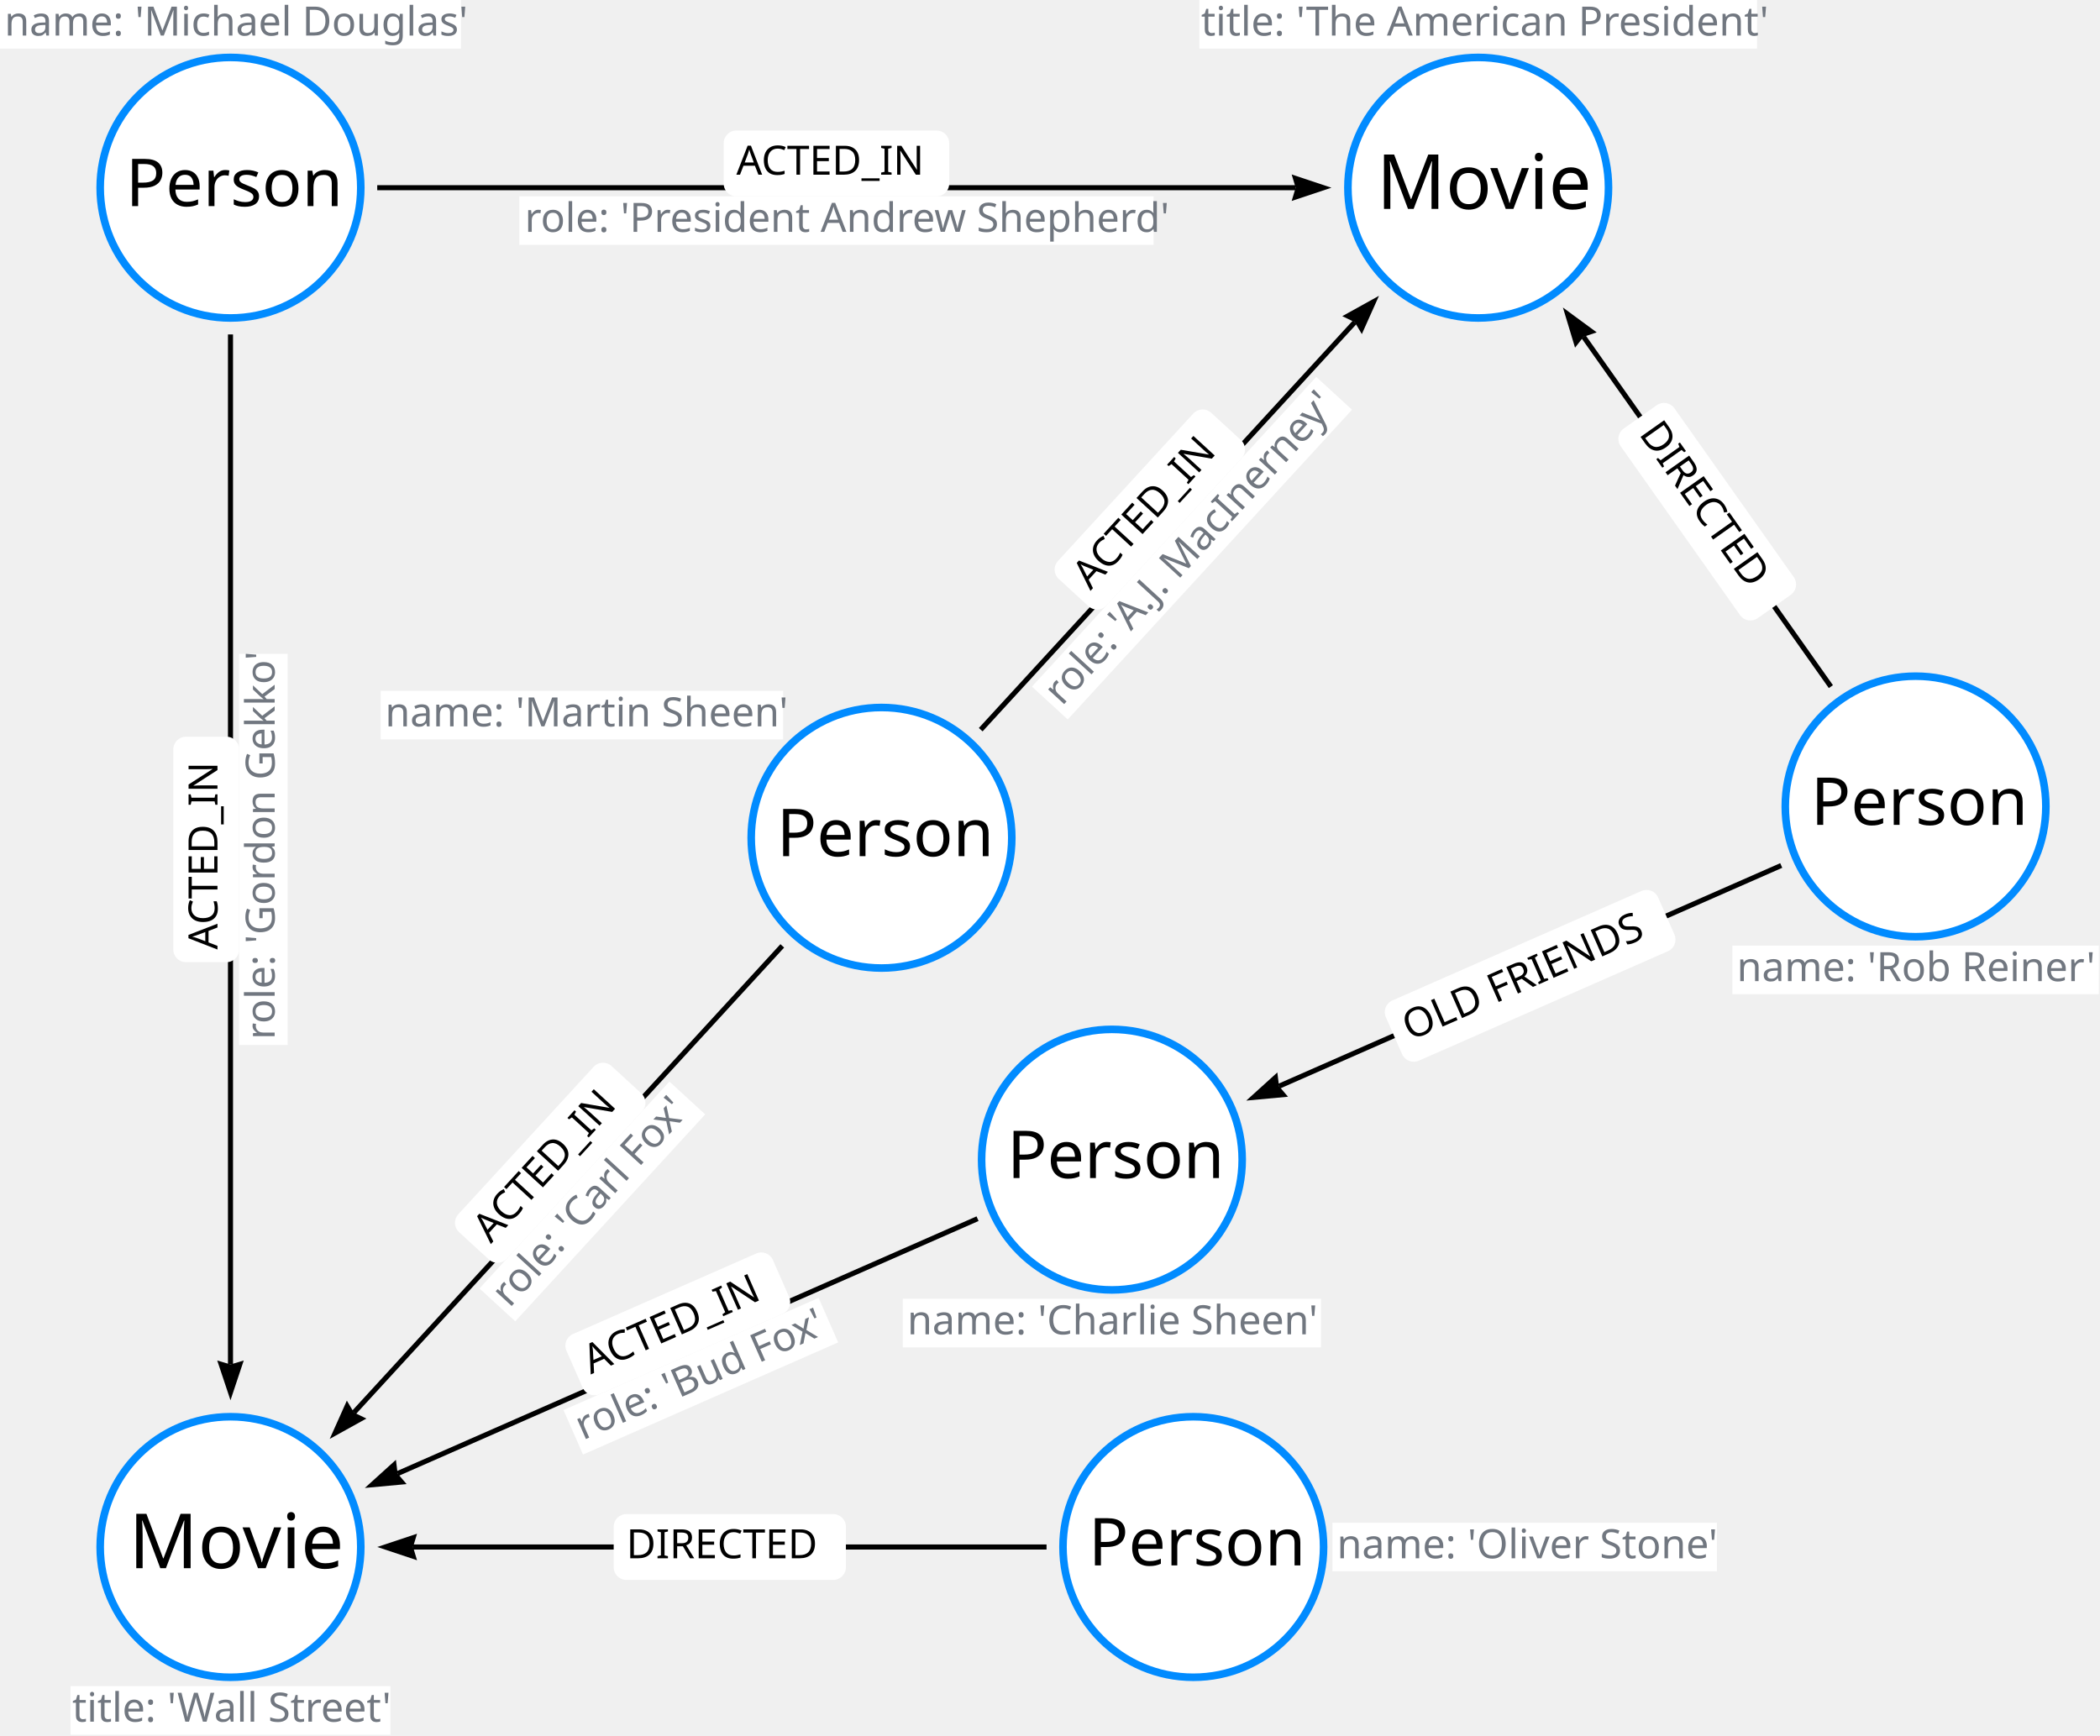
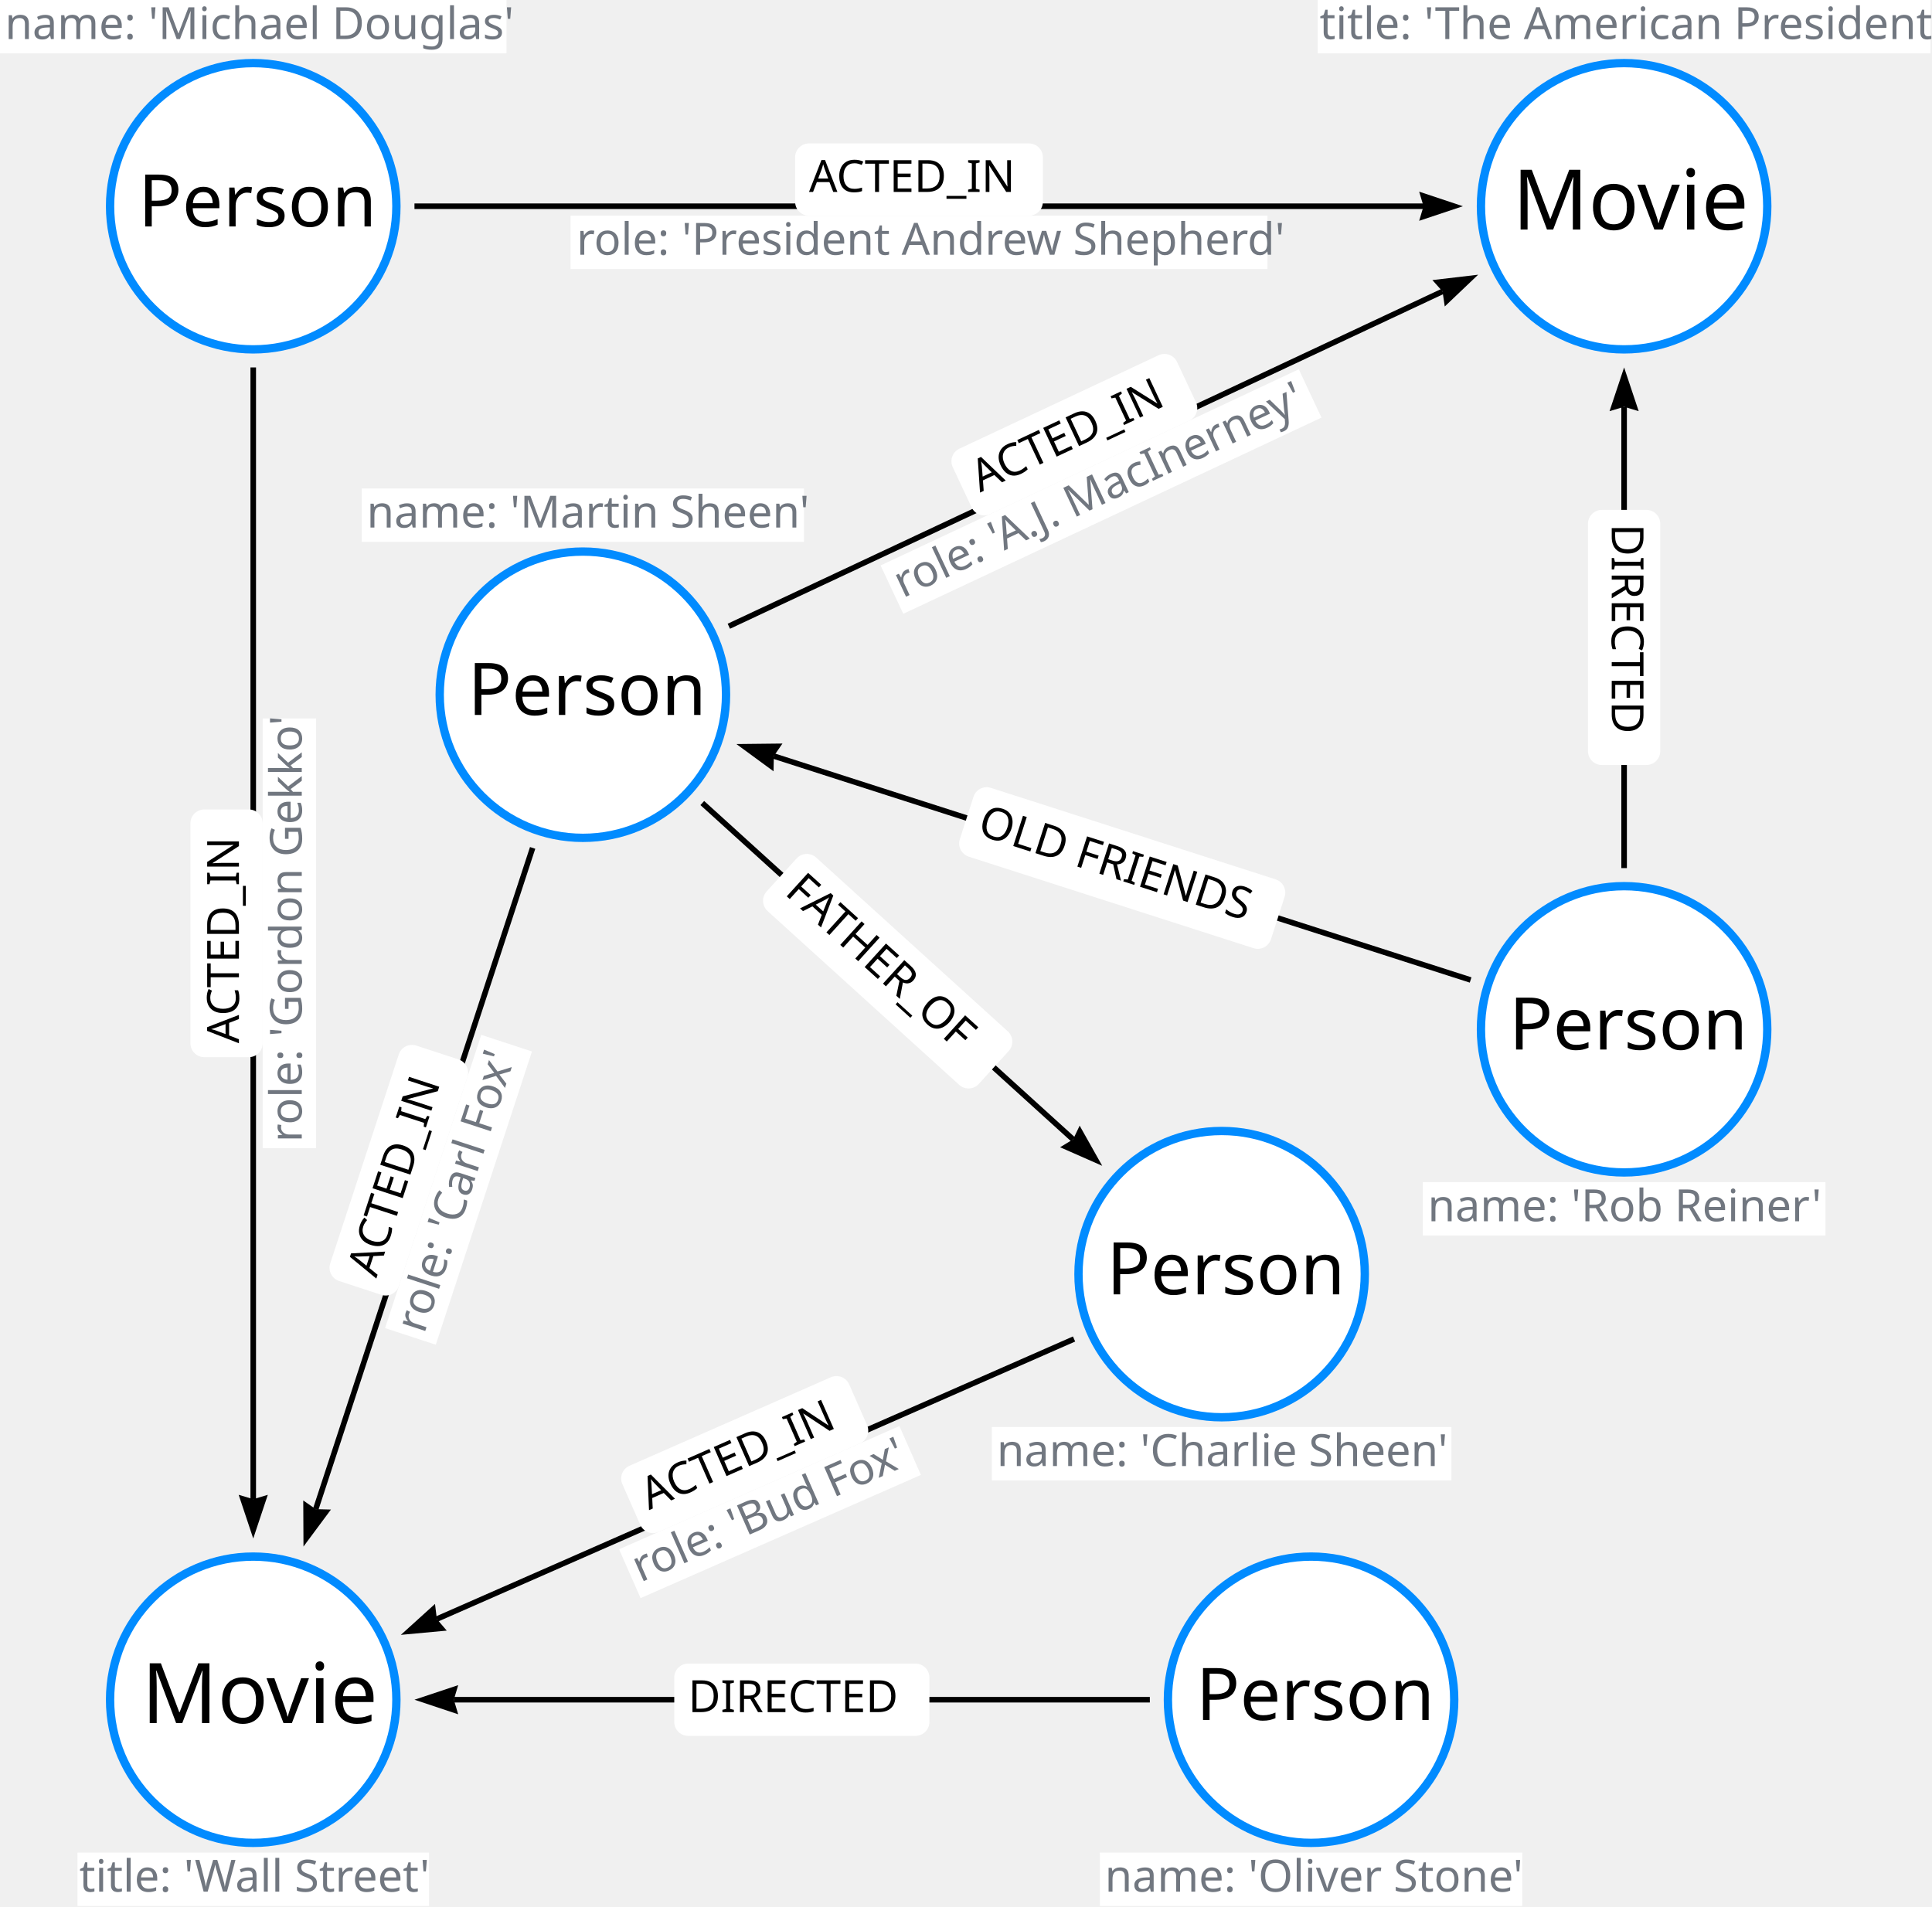
- <svg xmlns="http://www.w3.org/2000/svg" width="830" height="686" viewBox="0 0 830 686">
+ <svg xmlns="http://www.w3.org/2000/svg" width="695" height="686" viewBox="0 0 695 686">
  <defs>
    <style type="text/css" />
  </defs>
-   <g transform="translate(21524.527 -6928.059) scale(1)">
-     <g class="relationship">
-       <g transform="translate(-21052.895 7539.59) rotate(180)" stroke-width="2" stroke="#000000">
+   <g transform="translate(16.09766 24.2) scale(1)">
+     <g class="relationship">
+       <g transform="translate(455.5344 587.3316) rotate(180)" stroke-width="2" stroke="#000000">
        <path d="M 58 0 L 308.379 0" />
        <polygon points="-14.155,0 -15.728,5.243 0,0 -15.728,-5.243" fill="#000000" transform="translate(322.5344 0) rotate(0)" stroke="none" />
      </g>
-       <g transform="translate(-21236.084 7539.59) rotate(360) translate(0 -13)">
+       <g transform="translate(272.3447 587.3316) rotate(360) translate(0 -13)">
        <g transform="translate(0 0)">
          <g transform="translate(-45.89062 0)" fill="#ffffff" stroke="#000000" stroke-width="0">
            <rect x="0" y="0" width="91.781" height="26" rx="5" ry="5" stroke="none" />
            <text xml:space="preserve" x="5" y="17.457" stroke="none" text-anchor="left" font-family="sans-serif" font-size="16" font-weight="normal" fill="#000000">DIRECTED</text>
          </g>
        </g>
      </g>
    </g>
    <g class="relationship">
-       <g transform="translate(-21433.429 7002.259) rotate(90)" stroke-width="2" stroke="#000000">
+       <g transform="translate(75 50) rotate(90)" stroke-width="2" stroke="#000000">
        <path d="M 58 0 L 465.176 0" />
        <polygon points="-14.155,0 -15.728,5.243 0,0 -15.728,-5.243" fill="#000000" transform="translate(479.3316 0) rotate(0)" stroke="none" />
      </g>
-       <g transform="translate(-21433.429 7263.847) rotate(270) translate(0 -22.6)">
+       <g transform="translate(75 311.5882) rotate(270) translate(0 -22.6)">
        <g transform="translate(0 0)">
          <g transform="translate(-44.5625 0)" fill="#ffffff" stroke="#000000" stroke-width="0">
            <rect x="0" y="0" width="89.125" height="26" rx="5" ry="5" stroke="none" />
            <text xml:space="preserve" x="5" y="17.457" stroke="none" text-anchor="left" font-family="sans-serif" font-size="16" font-weight="normal" fill="#000000">ACTED_IN</text>
          </g>
        </g>
        <g transform="translate(0 26)">
          <g transform="translate(-77.3125 0)" fill="white">
            <rect x="0" y="0" width="154.625" height="19.2" rx="0" ry="0" stroke="none" />
            <g font-family="sans-serif" font-size="16" font-weight="normal" fill="#717780" text-anchor="end">
              <text xml:space="preserve" x="35.57" y="14.057" stroke="none">role:</text>
              <text xml:space="preserve" x="40.016" y="14.057" stroke="none" text-anchor="start">'Gordon Gekko'</text>
            </g>
          </g>
        </g>
      </g>
    </g>
    <g class="relationship">
-       <g transform="translate(-21176.125 7259.232) rotate(132.5447)" stroke-width="2" stroke="#000000">
+       <g transform="translate(193.581 225.7448) rotate(108.1567)" stroke-width="2" stroke="#000000">
        <path d="M 58 0 L 308.379 0" />
        <polygon points="-14.155,0 -15.728,5.243 0,0 -15.728,-5.243" fill="#000000" transform="translate(322.5344 0) rotate(0)" stroke="none" />
      </g>
-       <g transform="translate(-21299.991 7394.197) rotate(312.5447) translate(0 -22.6)">
+       <g transform="translate(136.496 399.813) rotate(288.1567) translate(0 -22.6)">
        <g transform="translate(0 0)">
          <g transform="translate(-44.5625 0)" fill="#ffffff" stroke="#000000" stroke-width="0">
            <rect x="0" y="0" width="89.125" height="26" rx="5" ry="5" stroke="none" />
            <text xml:space="preserve" x="5" y="17.457" stroke="none" text-anchor="left" font-family="sans-serif" font-size="16" font-weight="normal" fill="#000000">ACTED_IN</text>
          </g>
        </g>
        <g transform="translate(0 26)">
          <g transform="translate(-55.51172 0)" fill="white">
            <rect x="0" y="0" width="111.023" height="19.2" rx="0" ry="0" stroke="none" />
            <g font-family="sans-serif" font-size="16" font-weight="normal" fill="#717780" text-anchor="end">
              <text xml:space="preserve" x="35.57" y="14.057" stroke="none">role:</text>
              <text xml:space="preserve" x="40.016" y="14.057" stroke="none" text-anchor="start">'Carl Fox'</text>
            </g>
          </g>
        </g>
      </g>
    </g>
    <g class="relationship">
-       <g transform="translate(-21433.429 7002.259) rotate(0)" stroke-width="2" stroke="#000000">
+       <g transform="translate(75 50) rotate(0)" stroke-width="2" stroke="#000000">
        <path d="M 58 0 L 420.99 0" />
        <polygon points="-14.155,0 -15.728,5.243 0,0 -15.728,-5.243" fill="#000000" transform="translate(435.1454 0) rotate(0)" stroke="none" />
      </g>
-       <g transform="translate(-21193.934 7002.259) rotate(0) translate(0 -22.6)">
+       <g transform="translate(314.4951 50) rotate(0) translate(0 -22.6)">
        <g transform="translate(0 0)">
          <g transform="translate(-44.5625 0)" fill="#ffffff" stroke="#000000" stroke-width="0">
            <rect x="0" y="0" width="89.125" height="26" rx="5" ry="5" stroke="none" />
            <text xml:space="preserve" x="5" y="17.457" stroke="none" text-anchor="left" font-family="sans-serif" font-size="16" font-weight="normal" fill="#000000">ACTED_IN</text>
          </g>
        </g>
        <g transform="translate(0 26)">
          <g transform="translate(-125.3477 0)" fill="white">
            <rect x="0" y="0" width="250.695" height="19.2" rx="0" ry="0" stroke="none" />
            <g font-family="sans-serif" font-size="16" font-weight="normal" fill="#717780" text-anchor="end">
              <text xml:space="preserve" x="35.57" y="14.057" stroke="none">role:</text>
              <text xml:space="preserve" x="40.016" y="14.057" stroke="none" text-anchor="start">'President Andrew Shepherd'</text>
            </g>
          </g>
        </g>
      </g>
    </g>
    <g class="relationship">
-       <g transform="translate(-21176.125 7259.232) rotate(-47.4553)" stroke-width="2" stroke="#000000">
-         <path d="M 58 0 L 276.637 0" />
-         <polygon points="-14.155,0 -15.728,5.243 0,0 -15.728,-5.243" fill="#000000" transform="translate(290.7924 0) rotate(0)" stroke="none" />
-       </g>
-       <g transform="translate(-21062.99 7135.96) rotate(-47.4553) translate(0 -22.6)">
+       <g transform="translate(193.581 225.7448) rotate(-25.13587)" stroke-width="2" stroke="#000000">
+         <path d="M 58 0 L 341.59 0" />
+         <polygon points="-14.155,0 -15.728,5.243 0,0 -15.728,-5.243" fill="#000000" transform="translate(355.7448 0) rotate(0)" stroke="none" />
+       </g>
+       <g transform="translate(374.4558 140.8787) rotate(-25.13587) translate(0 -22.6)">
        <g transform="translate(0 0)">
          <g transform="translate(-44.5625 0)" fill="#ffffff" stroke="#000000" stroke-width="0">
            <rect x="0" y="0" width="89.125" height="26" rx="5" ry="5" stroke="none" />
            <text xml:space="preserve" x="5" y="17.457" stroke="none" text-anchor="left" font-family="sans-serif" font-size="16" font-weight="normal" fill="#000000">ACTED_IN</text>
          </g>
        </g>
        <g transform="translate(0 26)">
          <g transform="translate(-83.08594 0)" fill="white">
            <rect x="0" y="0" width="166.172" height="19.2" rx="0" ry="0" stroke="none" />
            <g font-family="sans-serif" font-size="16" font-weight="normal" fill="#717780" text-anchor="end">
              <text xml:space="preserve" x="35.57" y="14.057" stroke="none">role:</text>
              <text xml:space="preserve" x="40.016" y="14.057" stroke="none" text-anchor="start">'A.J. MacInerney'</text>
            </g>
          </g>
        </g>
      </g>
    </g>
    <g class="relationship">
-       <g transform="translate(-21085.062 7386.467) rotate(156.2723)" stroke-width="2" stroke="#000000">
+       <g transform="translate(423.3672 434.2085) rotate(156.2723)" stroke-width="2" stroke="#000000">
        <path d="M 58 0 L 308.379 0" />
        <polygon points="-14.155,0 -15.728,5.243 0,0 -15.728,-5.243" fill="#000000" transform="translate(322.5344 0) rotate(0)" stroke="none" />
      </g>
-       <g transform="translate(-21252.766 7460.181) rotate(336.2723) translate(0 -22.6)">
+       <g transform="translate(255.6629 507.9221) rotate(336.2723) translate(0 -22.6)">
        <g transform="translate(0 0)">
          <g transform="translate(-44.5625 0)" fill="#ffffff" stroke="#000000" stroke-width="0">
            <rect x="0" y="0" width="89.125" height="26" rx="5" ry="5" stroke="none" />
            <text xml:space="preserve" x="5" y="17.457" stroke="none" text-anchor="left" font-family="sans-serif" font-size="16" font-weight="normal" fill="#000000">ACTED_IN</text>
          </g>
        </g>
        <g transform="translate(0 26)">
          <g transform="translate(-55.07812 0)" fill="white">
            <rect x="0" y="0" width="110.156" height="19.2" rx="0" ry="0" stroke="none" />
            <g font-family="sans-serif" font-size="16" font-weight="normal" fill="#717780" text-anchor="end">
              <text xml:space="preserve" x="35.57" y="14.057" stroke="none">role:</text>
              <text xml:space="preserve" x="40.016" y="14.057" stroke="none" text-anchor="start">'Bud Fox'</text>
            </g>
          </g>
        </g>
      </g>
    </g>
    <g class="relationship">
-       <g transform="translate(-20767.418 7246.849) rotate(-125.251)" stroke-width="2" stroke="#000000">
-         <path d="M 58 0 L 227.356 0" />
-         <polygon points="-14.155,0 -15.728,5.243 0,0 -15.728,-5.243" fill="#000000" transform="translate(241.5107 0) rotate(0)" stroke="none" />
-       </g>
-       <g transform="translate(-20849.766 7130.333) rotate(54.74898) translate(0 -13)">
+       <g transform="translate(568.1454 346.1248) rotate(-90)" stroke-width="2" stroke="#000000">
+         <path d="M 58 0 L 223.97 0" />
+         <polygon points="-14.155,0 -15.728,5.243 0,0 -15.728,-5.243" fill="#000000" transform="translate(238.1248 0) rotate(0)" stroke="none" />
+       </g>
+       <g transform="translate(568.1454 205.14) rotate(90) translate(0 -13)">
        <g transform="translate(0 0)">
          <g transform="translate(-45.89062 0)" fill="#ffffff" stroke="#000000" stroke-width="0">
            <rect x="0" y="0" width="91.781" height="26" rx="5" ry="5" stroke="none" />
            <text xml:space="preserve" x="5" y="17.457" stroke="none" text-anchor="left" font-family="sans-serif" font-size="16" font-weight="normal" fill="#000000">DIRECTED</text>
          </g>
        </g>
      </g>
    </g>
    <g class="relationship">
-       <g transform="translate(-20767.418 7246.849) rotate(156.2723)" stroke-width="2" stroke="#000000">
-         <path d="M 58 0 L 274.819 0" />
-         <polygon points="-14.155,0 -15.728,5.243 0,0 -15.728,-5.243" fill="#000000" transform="translate(288.9738 0) rotate(0)" stroke="none" />
-       </g>
-       <g transform="translate(-20919.761 7313.81) rotate(336.2723) translate(0 -13)">
+       <g transform="translate(193.581 225.7448) rotate(42.21453)" stroke-width="2" stroke="#000000">
+         <path d="M 58 0 L 238.101 0" />
+         <polygon points="-14.155,0 -15.728,5.243 0,0 -15.728,-5.243" fill="#000000" transform="translate(252.256 0) rotate(0)" stroke="none" />
+       </g>
+       <g transform="translate(303.2322 325.2212) rotate(42.21453) translate(0 -13)">
+         <g transform="translate(0 0)">
+           <g transform="translate(-51.53125 0)" fill="#ffffff" stroke="#000000" stroke-width="0">
+             <rect x="0" y="0" width="103.062" height="26" rx="5" ry="5" stroke="none" />
+             <text xml:space="preserve" x="5" y="17.457" stroke="none" text-anchor="left" font-family="sans-serif" font-size="16" font-weight="normal" fill="#000000">FATHER_OF</text>
+           </g>
+         </g>
+       </g>
+     </g>
+     <g class="relationship">
+       <g transform="translate(568.1454 346.1248) rotate(-162.1833)" stroke-width="2" stroke="#000000">
+         <path d="M 58 0 L 321.278 0" />
+         <polygon points="-14.155,0 -15.728,5.243 0,0 -15.728,-5.243" fill="#000000" transform="translate(335.4334 0) rotate(0)" stroke="none" />
+       </g>
+       <g transform="translate(387.6013 288.1004) rotate(17.81671) translate(0 -13)">
        <g transform="translate(0 0)">
          <g transform="translate(-58.78516 0)" fill="#ffffff" stroke="#000000" stroke-width="0">
            <rect x="0" y="0" width="117.57" height="26" rx="5" ry="5" stroke="none" />
            <text xml:space="preserve" x="5" y="17.457" stroke="none" text-anchor="left" font-family="sans-serif" font-size="16" font-weight="normal" fill="#000000">OLD FRIENDS</text>
          </g>
        </g>
      </g>
    </g>
    <g class="node">
      <g fill="#ffffff" stroke="#018BFF" stroke-width="3">
-         <circle cx="-21052.895" cy="7539.59" r="51.5" />
-       </g>
-       <g transform="translate(-21052.895 7539.59)">
-         <g transform="scale(0.6532968) translate(0 -27)">
-           <g transform="translate(0 0)">
-             <g transform="translate(-63.36914 0)">
-               <g fill="#000000" stroke="#000000" stroke-width="4" font-family="sans-serif" font-size="40" font-weight="normal">
-                 <text xml:space="preserve" x="0" y="38.143" stroke="none">Person</text>
-               </g>
-             </g>
-           </g>
-         </g>
-         <g transform="translate(55 -9.6)">
-           <g transform="translate(0 0)">
-             <g transform="translate(0 0)" fill="white">
+         <circle cx="455.534" cy="587.332" r="51.5" />
+       </g>
+       <g transform="translate(455.5344 587.3316)">
+         <g transform="scale(0.6532968) translate(0 -27)">
+           <g transform="translate(0 0)">
+             <g transform="translate(-63.36914 0)">
+               <g fill="#000000" stroke="#000000" stroke-width="4" font-family="sans-serif" font-size="40" font-weight="normal">
+                 <text xml:space="preserve" x="0" y="38.143" stroke="none">Person</text>
+               </g>
+             </g>
+           </g>
+         </g>
+         <g transform="translate(3.3677786976552213e-15 55)">
+           <g transform="translate(0 0)">
+             <g transform="translate(-75.97656 0)" fill="white">
              <rect x="0" y="0" width="151.953" height="19.2" rx="0" ry="0" stroke="none" />
              <g font-family="sans-serif" font-size="16" font-weight="normal" fill="#717780" text-anchor="end">
                <text xml:space="preserve" x="48.914" y="14.057" stroke="none">name:</text>
                <text xml:space="preserve" x="53.359" y="14.057" stroke="none" text-anchor="start">'Oliver Stone'</text>
              </g>
            </g>
          </g>
        </g>
      </g>
    </g>
    <g class="node">
      <g fill="#ffffff" stroke="#018BFF" stroke-width="3">
-         <circle cx="-21433.429" cy="7539.59" r="51.5" />
-       </g>
-       <g transform="translate(-21433.429 7539.59)">
+         <circle cx="75" cy="587.332" r="51.5" />
+       </g>
+       <g transform="translate(75 587.3316)">
        <g transform="scale(0.7525988) translate(0 -27)">
          <g transform="translate(0 0)">
            <g transform="translate(-53.34961 0)">
              <g fill="#000000" stroke="#000000" stroke-width="4" font-family="sans-serif" font-size="40" font-weight="normal">
                <text xml:space="preserve" x="0" y="38.143" stroke="none">Movie</text>
              </g>
            </g>
          </g>
        </g>
        <g transform="translate(3.3677786976552213e-15 55)">
          <g transform="translate(0 0)">
            <g transform="translate(-63.22266 0)" fill="white">
              <rect x="0" y="0" width="126.445" height="19.2" rx="0" ry="0" stroke="none" />
              <g font-family="sans-serif" font-size="16" font-weight="normal" fill="#717780" text-anchor="end">
                <text xml:space="preserve" x="33.789" y="14.057" stroke="none">title:</text>
                <text xml:space="preserve" x="38.234" y="14.057" stroke="none" text-anchor="start">'Wall Street'</text>
              </g>
            </g>
          </g>
        </g>
      </g>
    </g>
    <g class="node">
      <g fill="#ffffff" stroke="#018BFF" stroke-width="3">
-         <circle cx="-21433.429" cy="7002.259" r="51.5" />
-       </g>
-       <g transform="translate(-21433.429 7002.259)">
+         <circle cx="75" cy="50" r="51.5" />
+       </g>
+       <g transform="translate(75 50)">
        <g transform="scale(0.6532968) translate(0 -27)">
          <g transform="translate(0 0)">
            <g transform="translate(-63.36914 0)">
              <g fill="#000000" stroke="#000000" stroke-width="4" font-family="sans-serif" font-size="40" font-weight="normal">
                <text xml:space="preserve" x="0" y="38.143" stroke="none">Person</text>
              </g>
            </g>
          </g>
        </g>
        <g transform="translate(3.3677786976552213e-15 -74.2)">
          <g transform="translate(0 0)">
            <g transform="translate(-91.09766 0)" fill="white">
              <rect x="0" y="0" width="182.195" height="19.2" rx="0" ry="0" stroke="none" />
              <g font-family="sans-serif" font-size="16" font-weight="normal" fill="#717780" text-anchor="end">
                <text xml:space="preserve" x="48.914" y="14.057" stroke="none">name:</text>
                <text xml:space="preserve" x="53.359" y="14.057" stroke="none" text-anchor="start">'Michael Douglas'</text>
              </g>
            </g>
          </g>
        </g>
      </g>
    </g>
    <g class="node">
      <g fill="#ffffff" stroke="#018BFF" stroke-width="3">
-         <circle cx="-21176.125" cy="7259.232" r="51.5" />
-       </g>
-       <g transform="translate(-21176.125 7259.232)">
-         <g transform="scale(0.6532968) translate(0 -27)">
-           <g transform="translate(0 0)">
-             <g transform="translate(-63.36914 0)">
-               <g fill="#000000" stroke="#000000" stroke-width="4" font-family="sans-serif" font-size="40" font-weight="normal">
-                 <text xml:space="preserve" x="0" y="38.143" stroke="none">Person</text>
-               </g>
-             </g>
-           </g>
-         </g>
-         <g transform="translate(-38.89087 -58.09087)">
-           <g transform="translate(0 0)">
-             <g transform="translate(-159.0781 0)" fill="white">
+         <circle cx="193.581" cy="225.745" r="51.5" />
+       </g>
+       <g transform="translate(193.581 225.7448)">
+         <g transform="scale(0.6532968) translate(0 -27)">
+           <g transform="translate(0 0)">
+             <g transform="translate(-63.36914 0)">
+               <g fill="#000000" stroke="#000000" stroke-width="4" font-family="sans-serif" font-size="40" font-weight="normal">
+                 <text xml:space="preserve" x="0" y="38.143" stroke="none">Person</text>
+               </g>
+             </g>
+           </g>
+         </g>
+         <g transform="translate(3.3677786976552213e-15 -74.2)">
+           <g transform="translate(0 0)">
+             <g transform="translate(-79.53906 0)" fill="white">
              <rect x="0" y="0" width="159.078" height="19.2" rx="0" ry="0" stroke="none" />
              <g font-family="sans-serif" font-size="16" font-weight="normal" fill="#717780" text-anchor="end">
                <text xml:space="preserve" x="48.914" y="14.057" stroke="none">name:</text>
                <text xml:space="preserve" x="53.359" y="14.057" stroke="none" text-anchor="start">'Martin Sheen'</text>
              </g>
            </g>
          </g>
        </g>
      </g>
    </g>
    <g class="node">
      <g fill="#ffffff" stroke="#018BFF" stroke-width="3">
-         <circle cx="-20940.284" cy="7002.259" r="51.5" />
-       </g>
-       <g transform="translate(-20940.284 7002.259)">
+         <circle cx="568.145" cy="50" r="51.5" />
+       </g>
+       <g transform="translate(568.1454 50)">
        <g transform="scale(0.7525988) translate(0 -27)">
          <g transform="translate(0 0)">
            <g transform="translate(-53.34961 0)">
              <g fill="#000000" stroke="#000000" stroke-width="4" font-family="sans-serif" font-size="40" font-weight="normal">
                <text xml:space="preserve" x="0" y="38.143" stroke="none">Movie</text>
              </g>
            </g>
          </g>
        </g>
        <g transform="translate(3.3677786976552213e-15 -74.2)">
          <g transform="translate(0 0)">
            <g transform="translate(-110.2109 0)" fill="white">
              <rect x="0" y="0" width="220.422" height="19.2" rx="0" ry="0" stroke="none" />
              <g font-family="sans-serif" font-size="16" font-weight="normal" fill="#717780" text-anchor="end">
                <text xml:space="preserve" x="33.789" y="14.057" stroke="none">title:</text>
                <text xml:space="preserve" x="38.234" y="14.057" stroke="none" text-anchor="start">'The American President'</text>
              </g>
            </g>
          </g>
        </g>
      </g>
    </g>
    <g class="node">
      <g fill="#ffffff" stroke="#018BFF" stroke-width="3">
-         <circle cx="-21085.062" cy="7386.467" r="51.5" />
-       </g>
-       <g transform="translate(-21085.062 7386.467)">
+         <circle cx="423.367" cy="434.208" r="51.5" />
+       </g>
+       <g transform="translate(423.3672 434.2085)">
        <g transform="scale(0.6532968) translate(0 -27)">
          <g transform="translate(0 0)">
            <g transform="translate(-63.36914 0)">
              <g fill="#000000" stroke="#000000" stroke-width="4" font-family="sans-serif" font-size="40" font-weight="normal">
                <text xml:space="preserve" x="0" y="38.143" stroke="none">Person</text>
              </g>
            </g>
          </g>
        </g>
        <g transform="translate(3.3677786976552213e-15 55)">
          <g transform="translate(0 0)">
            <g transform="translate(-82.65625 0)" fill="white">
              <rect x="0" y="0" width="165.312" height="19.2" rx="0" ry="0" stroke="none" />
              <g font-family="sans-serif" font-size="16" font-weight="normal" fill="#717780" text-anchor="end">
                <text xml:space="preserve" x="48.914" y="14.057" stroke="none">name:</text>
                <text xml:space="preserve" x="53.359" y="14.057" stroke="none" text-anchor="start">'Charlie Sheen'</text>
              </g>
            </g>
          </g>
        </g>
      </g>
    </g>
    <g class="node">
      <g fill="#ffffff" stroke="#018BFF" stroke-width="3">
-         <circle cx="-20767.418" cy="7246.849" r="51.5" />
-       </g>
-       <g transform="translate(-20767.418 7246.849)">
+         <circle cx="568.145" cy="346.125" r="51.5" />
+       </g>
+       <g transform="translate(568.1454 346.1248)">
        <g transform="scale(0.6532968) translate(0 -27)">
          <g transform="translate(0 0)">
            <g transform="translate(-63.36914 0)">
              <g fill="#000000" stroke="#000000" stroke-width="4" font-family="sans-serif" font-size="40" font-weight="normal">
                <text xml:space="preserve" x="0" y="38.143" stroke="none">Person</text>
              </g>
            </g>
          </g>
        </g>
        <g transform="translate(3.3677786976552213e-15 55)">
          <g transform="translate(0 0)">
            <g transform="translate(-72.42188 0)" fill="white">
              <rect x="0" y="0" width="144.844" height="19.2" rx="0" ry="0" stroke="none" />
              <g font-family="sans-serif" font-size="16" font-weight="normal" fill="#717780" text-anchor="end">
                <text xml:space="preserve" x="48.914" y="14.057" stroke="none">name:</text>
                <text xml:space="preserve" x="53.359" y="14.057" stroke="none" text-anchor="start">'Rob Reiner'</text>
              </g>
            </g>
          </g>
        </g>
      </g>
    </g>
  </g>
</svg>
